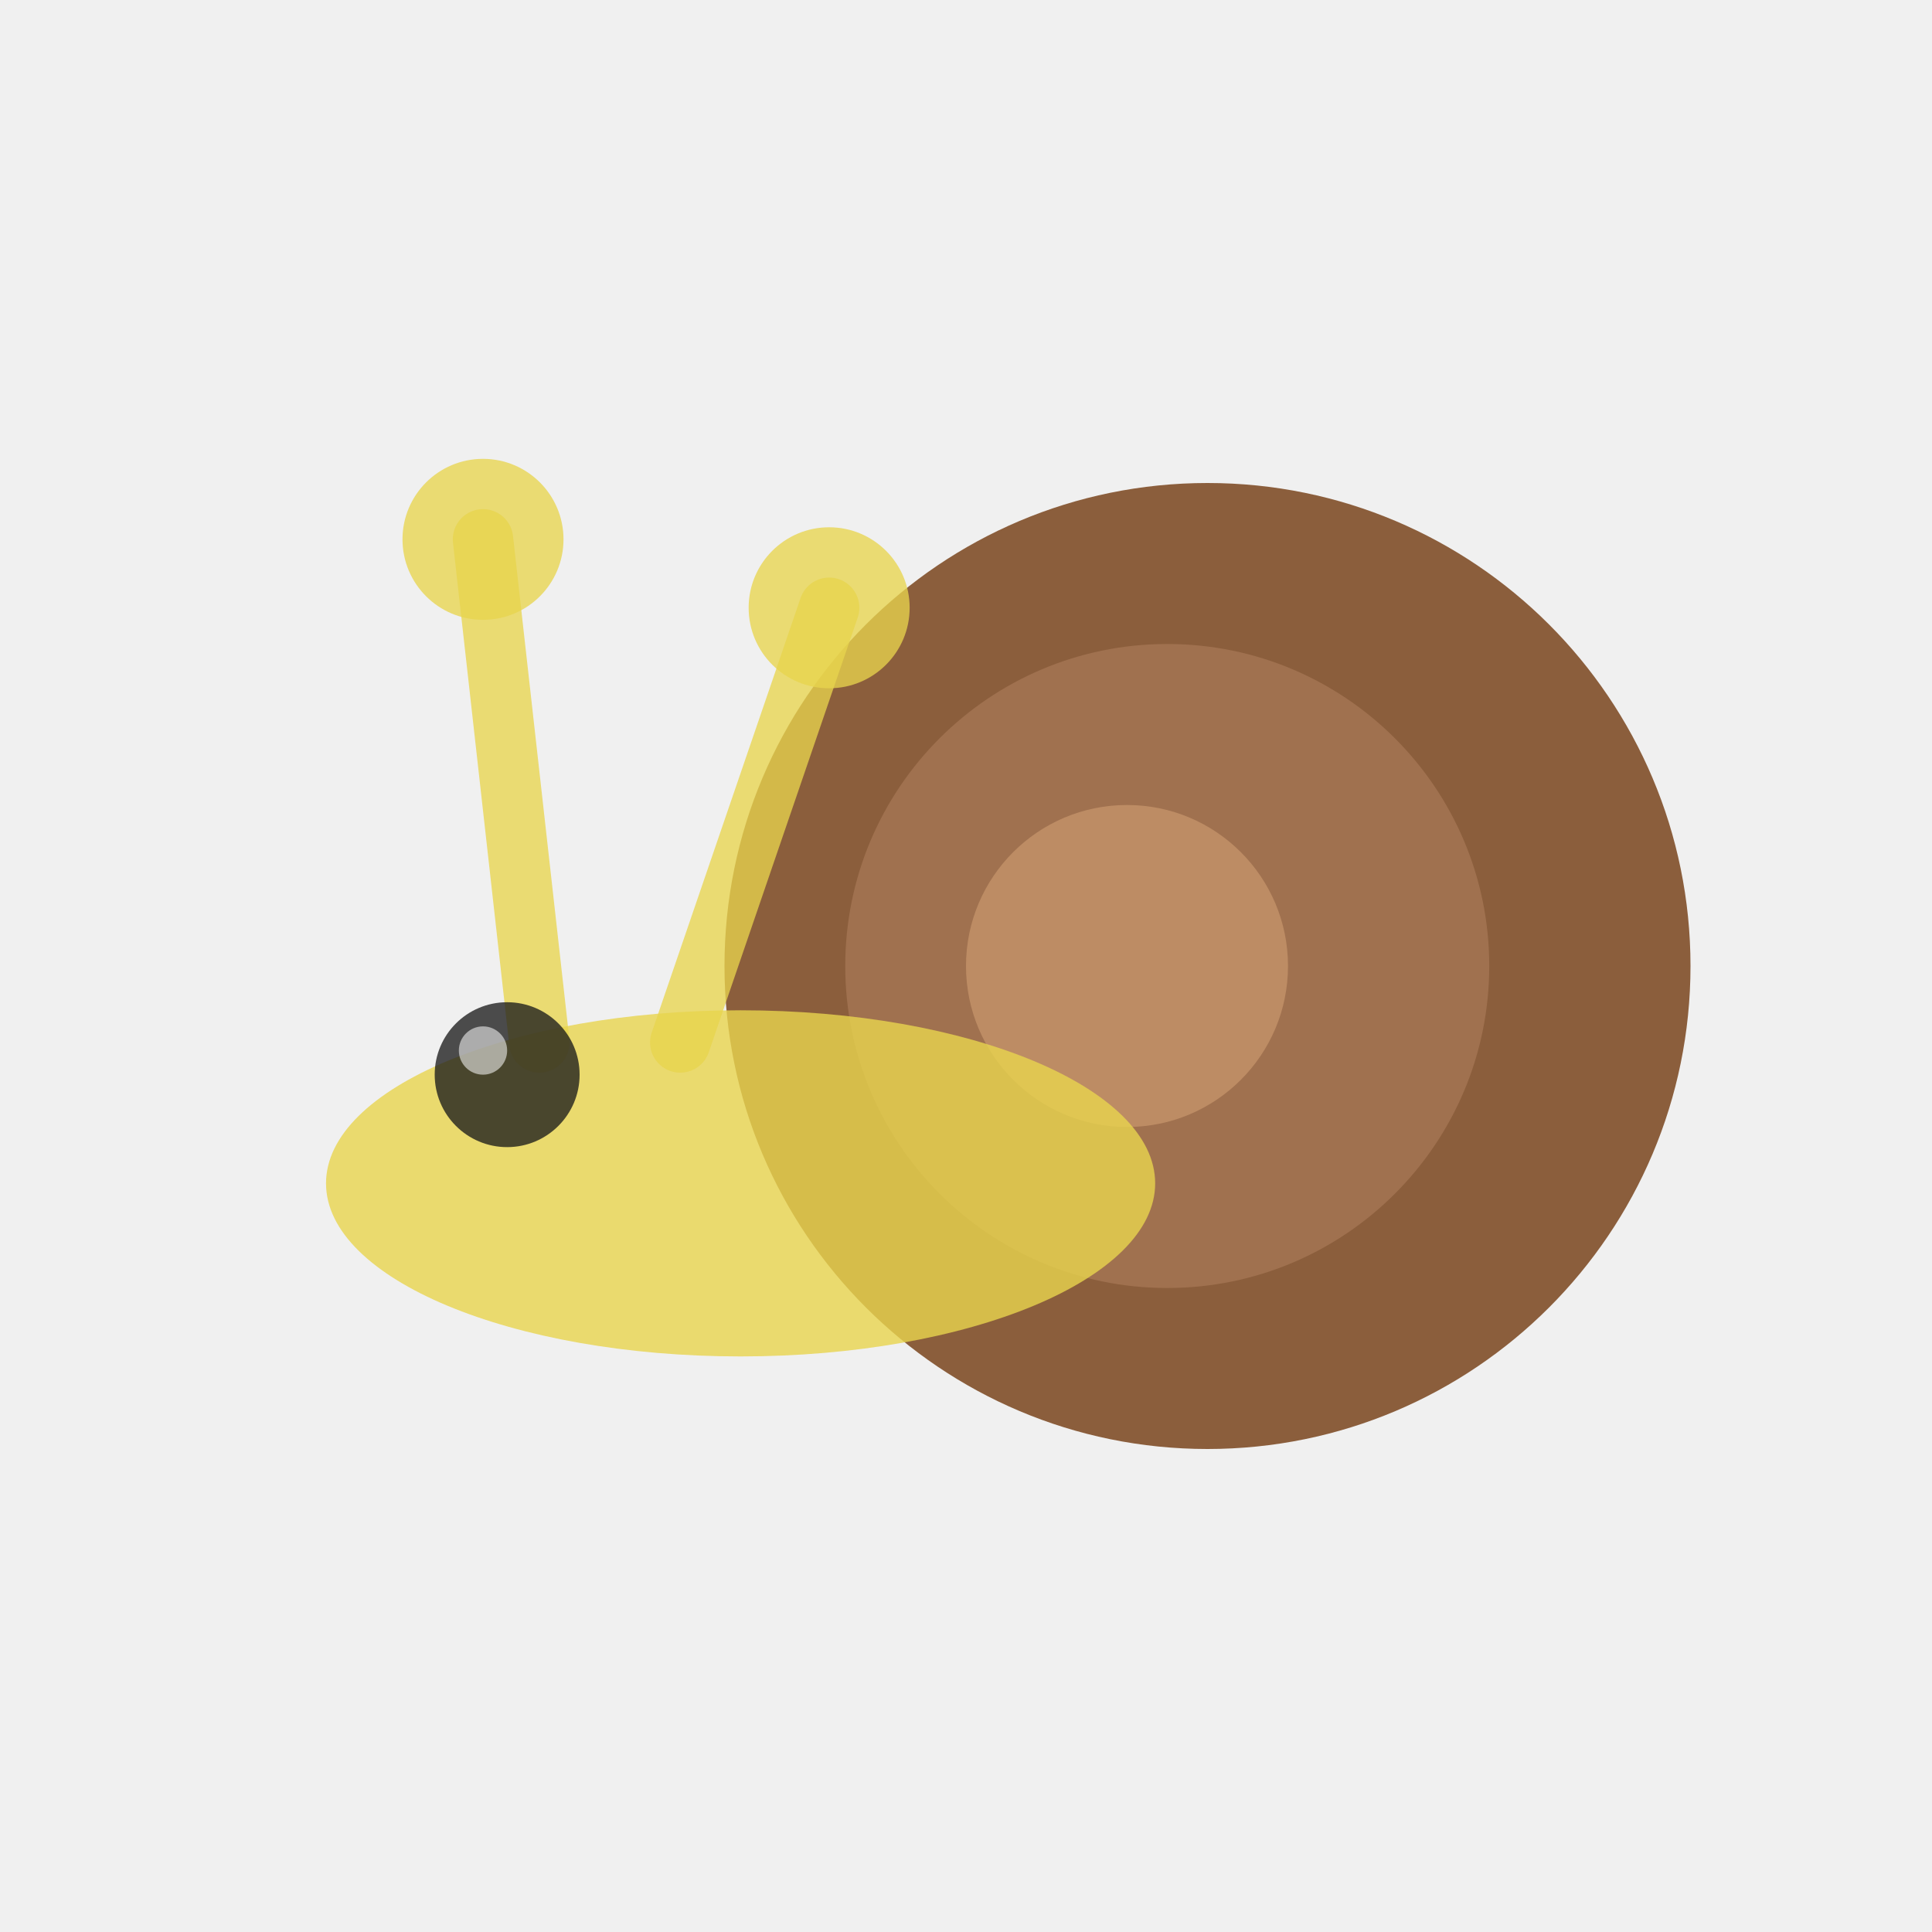
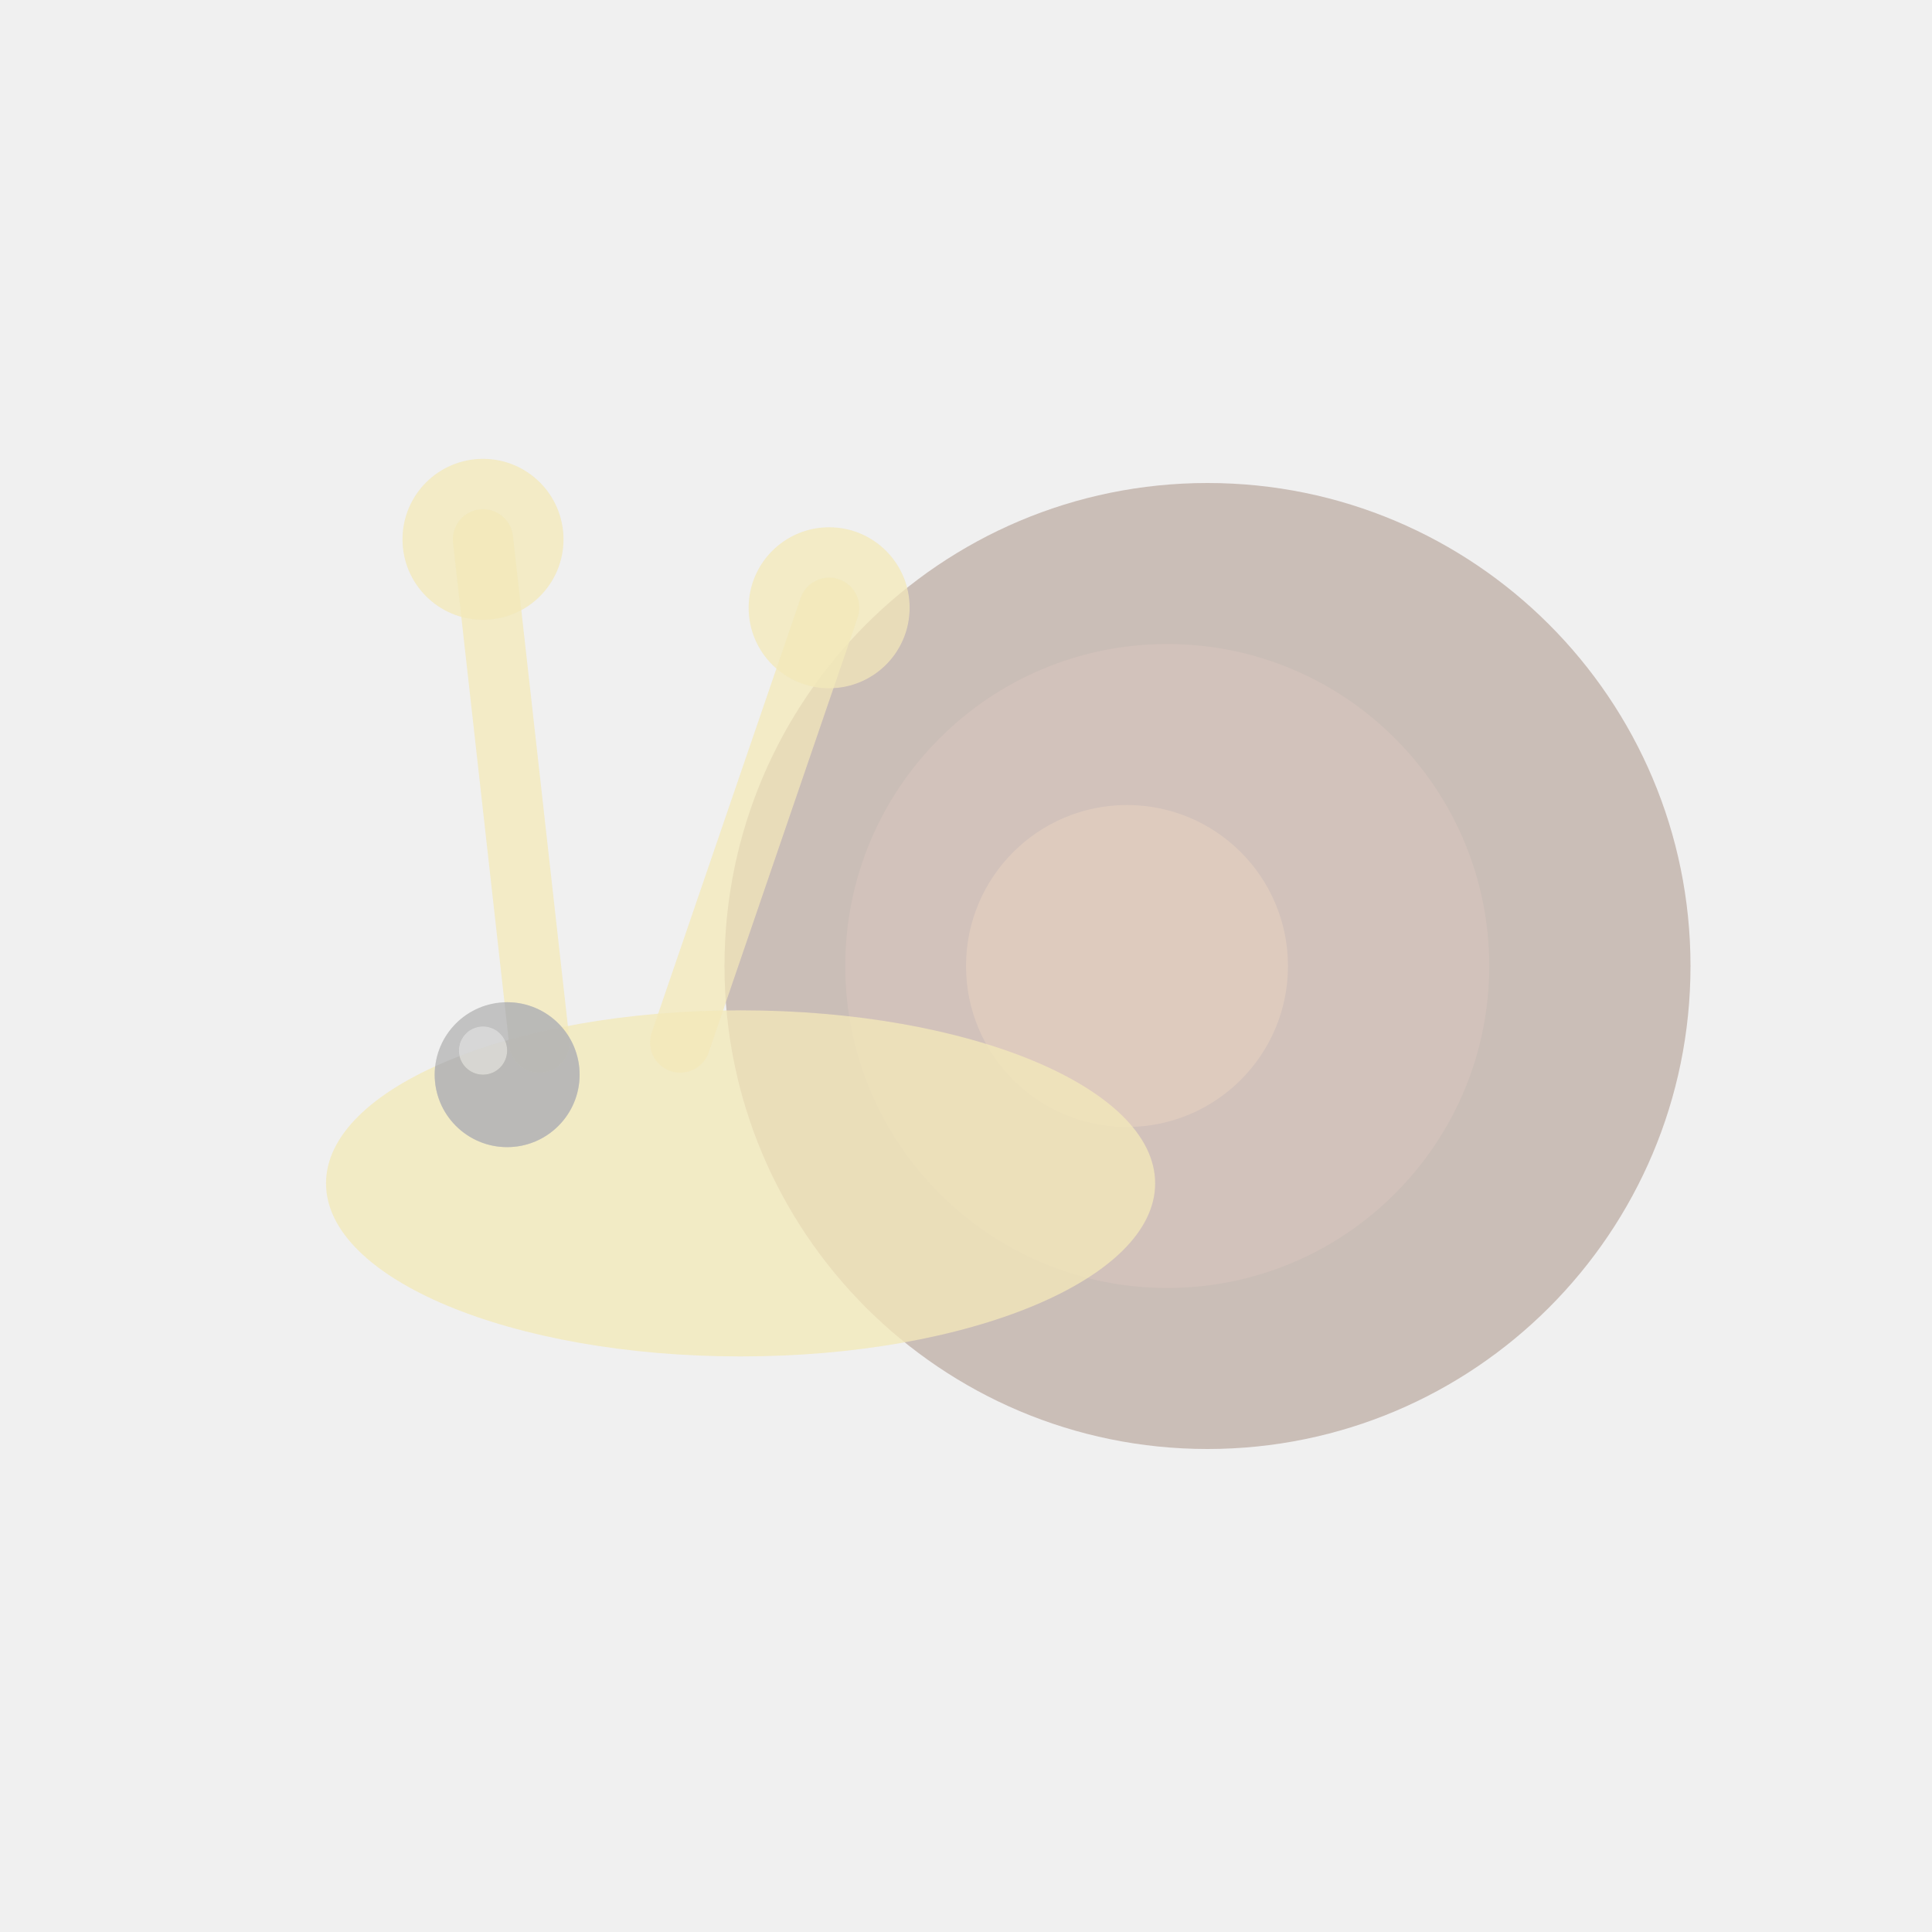
<svg xmlns="http://www.w3.org/2000/svg" viewBox="0 0 48 48" width="48" height="48">
-   <g transform="translate(48,0) scale(-1,1)">
-     <ellipse cx="16" cy="33" rx="4" ry="1.2" fill="#E8D44D" opacity="0.17" />
-     <circle cx="18" cy="24" r="12" fill="#8B5E3C" />
-     <circle cx="19" cy="24" r="8" fill="#A0714F" />
-     <circle cx="20" cy="24" r="4" fill="#BD8C64" />
-     <ellipse cx="29.6" cy="29.4" rx="10.3" ry="4.3" fill="#E8D44D" opacity="0.80" />
-     <line x1="31.1" y1="25.9" x2="27.4" y2="15.1" stroke="#E8D44D" stroke-width="1.5" stroke-linecap="round" opacity="0.77" />
-     <circle cx="27.4" cy="15.1" r="2" fill="#E8D44D" opacity="0.77" />
-     <line x1="34.6" y1="25.9" x2="36.0" y2="13.4" stroke="#E8D44D" stroke-width="1.5" stroke-linecap="round" opacity="0.77" />
-     <circle cx="36.0" cy="13.4" r="2" fill="#E8D44D" opacity="0.77" />
-     <circle cx="35.4" cy="26.7" r="1.8" fill="#1a1a1a" opacity="0.77" />
-     <circle cx="36.0" cy="26.1" r="0.6" fill="white" opacity="0.54" />
+   <filter id="t">
+     <feColorMatrix type="matrix" values="0.55 0 0 0 0.45  0 0.55 0 0 0.45  0 0 0.55 0 0.45  0 0 0 1 0" />
+   </filter>
+   <g filter="url(#t)">
+     <g transform="translate(48,0) scale(-1,1)">
+       <ellipse cx="16" cy="33" rx="4" ry="1.2" fill="#E8D44D" opacity="0.17" />
+       <circle cx="18" cy="24" r="12" fill="#8B5E3C" />
+       <circle cx="19" cy="24" r="8" fill="#A0714F" />
+       <circle cx="20" cy="24" r="4" fill="#BD8C64" />
+       <ellipse cx="29.6" cy="29.4" rx="10.3" ry="4.3" fill="#E8D44D" opacity="0.80" />
+       <line x1="31.1" y1="25.9" x2="27.4" y2="15.1" stroke="#E8D44D" stroke-width="1.5" stroke-linecap="round" opacity="0.77" />
+       <circle cx="27.4" cy="15.1" r="2" fill="#E8D44D" opacity="0.77" />
+       <line x1="34.6" y1="25.9" x2="36.0" y2="13.4" stroke="#E8D44D" stroke-width="1.5" stroke-linecap="round" opacity="0.77" />
+       <circle cx="36.0" cy="13.4" r="2" fill="#E8D44D" opacity="0.77" />
+       <circle cx="35.4" cy="26.7" r="1.8" fill="#1a1a1a" opacity="0.77" />
+       <circle cx="36.0" cy="26.1" r="0.6" fill="white" opacity="0.54" />
+     </g>
  </g>
</svg>
